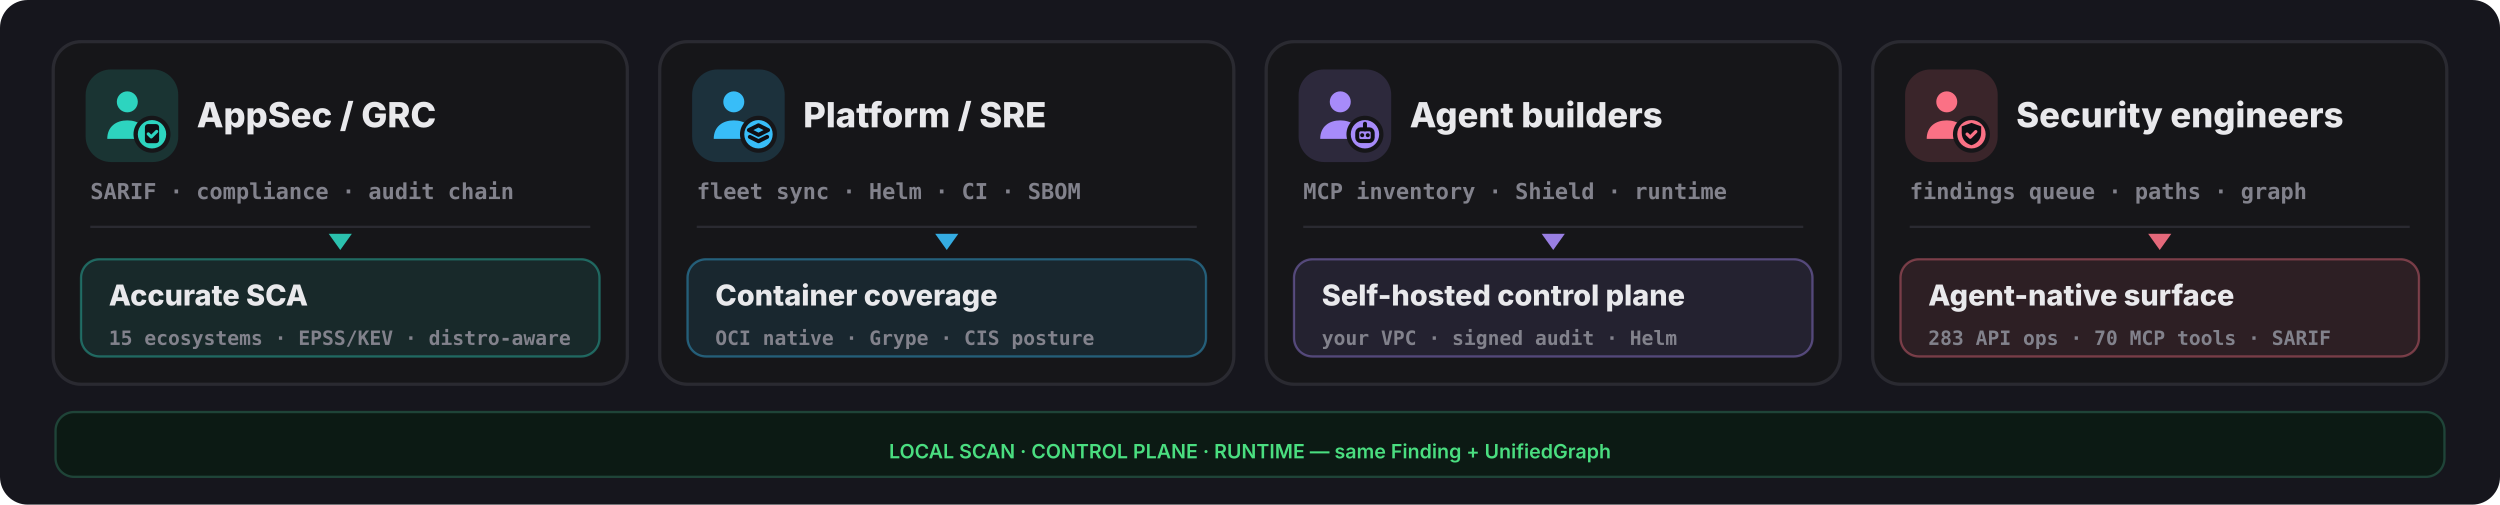
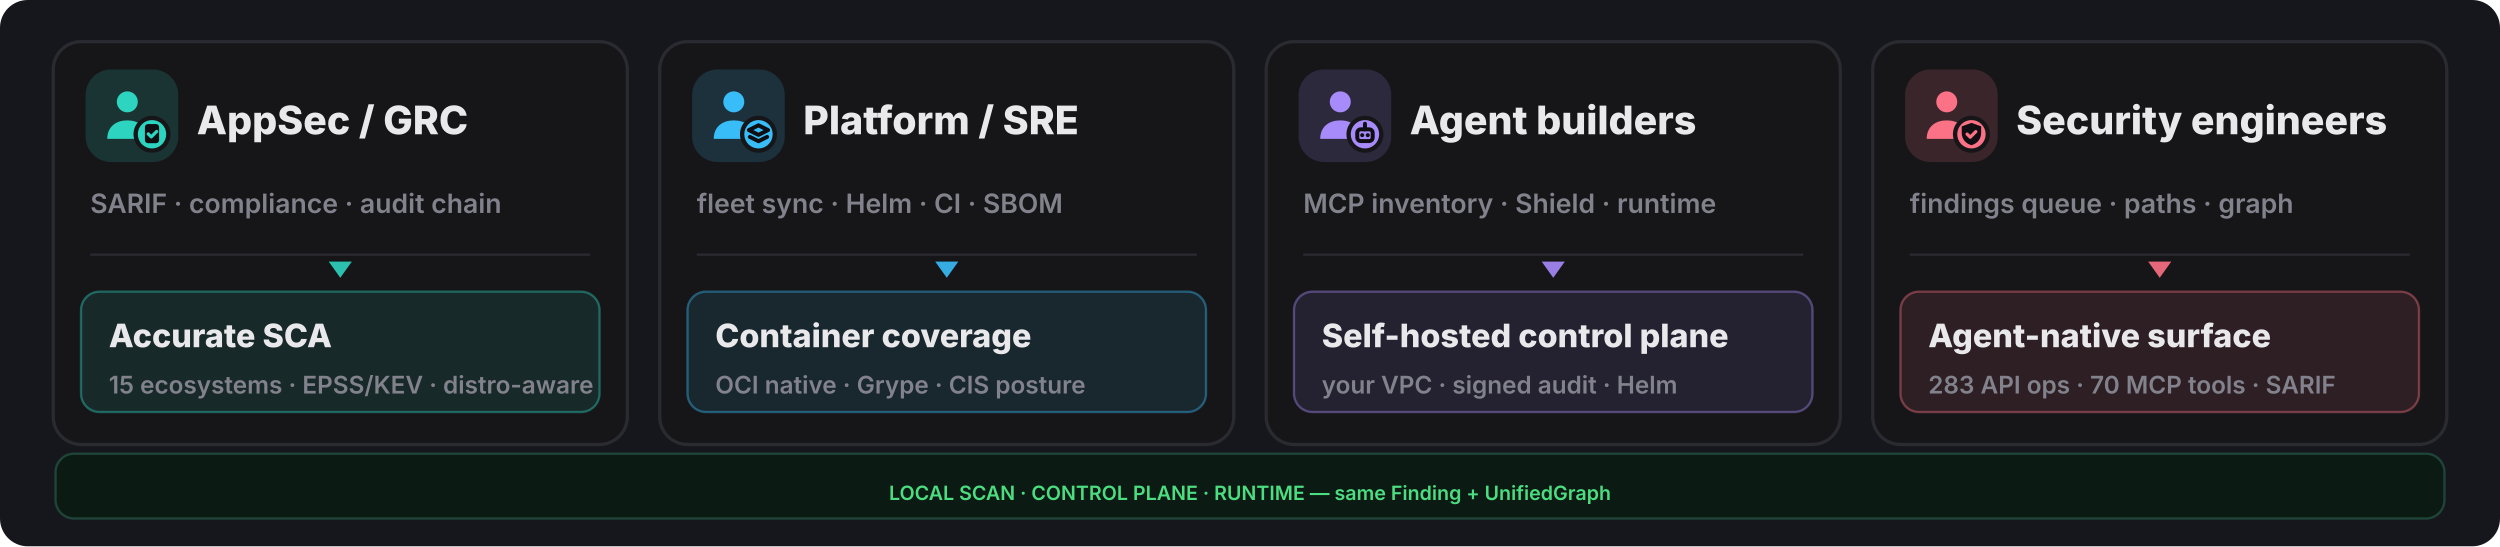
- <svg xmlns="http://www.w3.org/2000/svg" width="1080" height="218" viewBox="0 0 1080 218" fill="none">
-   <rect width="1080" height="218" rx="12" fill="#16161d" />
-   <rect x="23" y="18" width="248" height="148" rx="12" fill="#161619" stroke="#2a2a31" stroke-width="1.4" />
+ <svg xmlns="http://www.w3.org/2000/svg" width="1080" height="236" viewBox="0 0 1080 236" fill="none">
+   <rect width="1080" height="236" rx="12" fill="#16161d" />
+   <rect x="23" y="18" width="248" height="174" rx="12" fill="#161619" stroke="#2a2a31" stroke-width="1.4" />
  <rect x="37" y="30" width="40" height="40" rx="11" fill="#2dd4bf" opacity="0.16" />
  <g transform="translate(41,34) scale(1.333333)">
    <circle cx="10.5" cy="7.5" r="3.4" fill="#2dd4bf" />
    <path d="M4 19.5c0-4 2.9-6 6.5-6s6.5 2 6.5 6z" fill="#2dd4bf" />
    <circle cx="18.5" cy="18" r="6" fill="#161619" />
    <circle cx="18.5" cy="18" r="4.6" fill="#2dd4bf" />
    <g fill="none" stroke="#0f0f13" stroke-width="1.3" stroke-linecap="round" stroke-linejoin="round">
      <rect x="16.2" y="14.7" width="4.6" height="6.2" rx="1" fill="#0f0f13" stroke="none" />
      <path d="M17.3 17.9l.95.95 1.75-1.75" stroke="#2dd4bf" stroke-width="1.05" />
    </g>
  </g>
-   <text x="85" y="55" font-family="Inter,system-ui,sans-serif" font-size="15" font-weight="800" fill="#e9e9ec">AppSec / GRC</text>
-   <text x="39" y="86" font-family="ui-monospace,monospace" font-size="9.5" font-weight="600" fill="#82828c">SARIF · compliance · audit chain</text>
-   <line x1="39" y1="98" x2="255" y2="98" stroke="#2a2a31" stroke-width="1" />
-   <polygon points="147,108 142,101 152,101" fill="#2dd4bf" opacity="0.9" />
-   <rect x="35" y="112" width="224" height="42" rx="8" fill="#2dd4bf" opacity="0.10" />
-   <rect x="35" y="112" width="224" height="42" rx="8" fill="none" stroke="#2dd4bf" opacity="0.4" />
-   <text x="47" y="132" font-family="Inter,system-ui,sans-serif" font-size="12.5" font-weight="800" fill="#e9e9ec">Accurate SCA</text>
-   <text x="47" y="149" font-family="ui-monospace,monospace" font-size="8.5" font-weight="600" fill="#82828c">15 ecosystems · EPSS/KEV · distro-aware</text>
-   <rect x="285" y="18" width="248" height="148" rx="12" fill="#161619" stroke="#2a2a31" stroke-width="1.4" />
+   <text x="85" y="58" font-family="Inter,system-ui,sans-serif" font-size="17" font-weight="800" fill="#e9e9ec">AppSec / GRC</text>
+   <text x="39" y="92" font-family="Inter,system-ui,sans-serif" font-size="11.5" font-weight="600" fill="#82828c">SARIF · compliance · audit chain</text>
+   <line x1="39" y1="110" x2="255" y2="110" stroke="#2a2a31" stroke-width="1" />
+   <polygon points="147,120 142,113 152,113" fill="#2dd4bf" opacity="0.9" />
+   <rect x="35" y="126" width="224" height="52" rx="8" fill="#2dd4bf" opacity="0.10" />
+   <rect x="35" y="126" width="224" height="52" rx="8" fill="none" stroke="#2dd4bf" opacity="0.4" />
+   <text x="47" y="150" font-family="Inter,system-ui,sans-serif" font-size="14" font-weight="800" fill="#e9e9ec">Accurate SCA</text>
+   <text x="47" y="170" font-family="Inter,system-ui,sans-serif" font-size="10.5" font-weight="600" fill="#82828c">15 ecosystems · EPSS/KEV · distro-aware</text>
+   <rect x="285" y="18" width="248" height="174" rx="12" fill="#161619" stroke="#2a2a31" stroke-width="1.4" />
  <rect x="299" y="30" width="40" height="40" rx="11" fill="#38bdf8" opacity="0.16" />
  <g transform="translate(303,34) scale(1.333333)">
    <circle cx="10.5" cy="7.5" r="3.4" fill="#38bdf8" />
    <path d="M4 19.5c0-4 2.9-6 6.5-6s6.5 2 6.5 6z" fill="#38bdf8" />
    <circle cx="18.5" cy="18" r="6" fill="#161619" />
    <circle cx="18.5" cy="18" r="4.6" fill="#38bdf8" />
    <g fill="none" stroke="#0f0f13" stroke-width="1.3" stroke-linecap="round" stroke-linejoin="round">
      <path d="M18.5 15.1l3.1 1.55-3.1 1.55-3.1-1.55z" />
      <path d="M15.7 18.85l2.8 1.4 2.8-1.4" />
    </g>
  </g>
-   <text x="347" y="55" font-family="Inter,system-ui,sans-serif" font-size="15" font-weight="800" fill="#e9e9ec">Platform / SRE</text>
-   <text x="301" y="86" font-family="ui-monospace,monospace" font-size="9.5" font-weight="600" fill="#82828c">fleet sync · Helm · CI · SBOM</text>
-   <line x1="301" y1="98" x2="517" y2="98" stroke="#2a2a31" stroke-width="1" />
-   <polygon points="409,108 404,101 414,101" fill="#38bdf8" opacity="0.9" />
-   <rect x="297" y="112" width="224" height="42" rx="8" fill="#38bdf8" opacity="0.10" />
-   <rect x="297" y="112" width="224" height="42" rx="8" fill="none" stroke="#38bdf8" opacity="0.4" />
-   <text x="309" y="132" font-family="Inter,system-ui,sans-serif" font-size="12.5" font-weight="800" fill="#e9e9ec">Container coverage</text>
-   <text x="309" y="149" font-family="ui-monospace,monospace" font-size="8.5" font-weight="600" fill="#82828c">OCI native · Grype · CIS posture</text>
-   <rect x="547" y="18" width="248" height="148" rx="12" fill="#161619" stroke="#2a2a31" stroke-width="1.4" />
+   <text x="347" y="58" font-family="Inter,system-ui,sans-serif" font-size="17" font-weight="800" fill="#e9e9ec">Platform / SRE</text>
+   <text x="301" y="92" font-family="Inter,system-ui,sans-serif" font-size="11.5" font-weight="600" fill="#82828c">fleet sync · Helm · CI · SBOM</text>
+   <line x1="301" y1="110" x2="517" y2="110" stroke="#2a2a31" stroke-width="1" />
+   <polygon points="409,120 404,113 414,113" fill="#38bdf8" opacity="0.9" />
+   <rect x="297" y="126" width="224" height="52" rx="8" fill="#38bdf8" opacity="0.10" />
+   <rect x="297" y="126" width="224" height="52" rx="8" fill="none" stroke="#38bdf8" opacity="0.4" />
+   <text x="309" y="150" font-family="Inter,system-ui,sans-serif" font-size="14" font-weight="800" fill="#e9e9ec">Container coverage</text>
+   <text x="309" y="170" font-family="Inter,system-ui,sans-serif" font-size="10.5" font-weight="600" fill="#82828c">OCI native · Grype · CIS posture</text>
+   <rect x="547" y="18" width="248" height="174" rx="12" fill="#161619" stroke="#2a2a31" stroke-width="1.4" />
  <rect x="561" y="30" width="40" height="40" rx="11" fill="#a78bfa" opacity="0.16" />
  <g transform="translate(565,34) scale(1.333333)">
    <circle cx="10.5" cy="7.5" r="3.4" fill="#a78bfa" />
    <path d="M4 19.5c0-4 2.9-6 6.5-6s6.5 2 6.5 6z" fill="#a78bfa" />
    <circle cx="18.5" cy="18" r="6" fill="#161619" />
    <circle cx="18.5" cy="18" r="4.6" fill="#a78bfa" />
    <g fill="none" stroke="#0f0f13" stroke-width="1.3" stroke-linecap="round" stroke-linejoin="round">
      <rect x="16" y="16.4" width="5" height="3.8" rx="1.1" />
      <path d="M17.6 18.3h.01 M19.4 18.3h.01 M18.5 14.6v1.8" />
    </g>
  </g>
-   <text x="609" y="55" font-family="Inter,system-ui,sans-serif" font-size="15" font-weight="800" fill="#e9e9ec">Agent builders</text>
-   <text x="563" y="86" font-family="ui-monospace,monospace" font-size="9.5" font-weight="600" fill="#82828c">MCP inventory · Shield · runtime</text>
-   <line x1="563" y1="98" x2="779" y2="98" stroke="#2a2a31" stroke-width="1" />
-   <polygon points="671,108 666,101 676,101" fill="#a78bfa" opacity="0.9" />
-   <rect x="559" y="112" width="224" height="42" rx="8" fill="#a78bfa" opacity="0.10" />
-   <rect x="559" y="112" width="224" height="42" rx="8" fill="none" stroke="#a78bfa" opacity="0.4" />
-   <text x="571" y="132" font-family="Inter,system-ui,sans-serif" font-size="12.5" font-weight="800" fill="#e9e9ec">Self-hosted control plane</text>
-   <text x="571" y="149" font-family="ui-monospace,monospace" font-size="8.5" font-weight="600" fill="#82828c">your VPC · signed audit · Helm</text>
-   <rect x="809" y="18" width="248" height="148" rx="12" fill="#161619" stroke="#2a2a31" stroke-width="1.4" />
+   <text x="609" y="58" font-family="Inter,system-ui,sans-serif" font-size="17" font-weight="800" fill="#e9e9ec">Agent builders</text>
+   <text x="563" y="92" font-family="Inter,system-ui,sans-serif" font-size="11.5" font-weight="600" fill="#82828c">MCP inventory · Shield · runtime</text>
+   <line x1="563" y1="110" x2="779" y2="110" stroke="#2a2a31" stroke-width="1" />
+   <polygon points="671,120 666,113 676,113" fill="#a78bfa" opacity="0.9" />
+   <rect x="559" y="126" width="224" height="52" rx="8" fill="#a78bfa" opacity="0.10" />
+   <rect x="559" y="126" width="224" height="52" rx="8" fill="none" stroke="#a78bfa" opacity="0.4" />
+   <text x="571" y="150" font-family="Inter,system-ui,sans-serif" font-size="14" font-weight="800" fill="#e9e9ec">Self-hosted control plane</text>
+   <text x="571" y="170" font-family="Inter,system-ui,sans-serif" font-size="10.5" font-weight="600" fill="#82828c">your VPC · signed audit · Helm</text>
+   <rect x="809" y="18" width="248" height="174" rx="12" fill="#161619" stroke="#2a2a31" stroke-width="1.4" />
  <rect x="823" y="30" width="40" height="40" rx="11" fill="#fb7185" opacity="0.16" />
  <g transform="translate(827,34) scale(1.333333)">
    <circle cx="10.5" cy="7.5" r="3.4" fill="#fb7185" />
    <path d="M4 19.5c0-4 2.9-6 6.5-6s6.5 2 6.5 6z" fill="#fb7185" />
    <circle cx="18.5" cy="18" r="6" fill="#161619" />
    <circle cx="18.5" cy="18" r="4.6" fill="#fb7185" />
    <g fill="none" stroke="#0f0f13" stroke-width="1.3" stroke-linecap="round" stroke-linejoin="round">
      <path d="M18.5 14.3l3.15 1.15v2.1c0 2.1-1.4 3.5-3.15 4-1.75-.5-3.15-1.9-3.15-4v-2.1z" fill="#0f0f13" stroke="none" />
      <path d="M17.1 17.95l1 1 1.8-1.8" stroke="#fb7185" stroke-width="1.05" />
    </g>
  </g>
-   <text x="871" y="55" font-family="Inter,system-ui,sans-serif" font-size="15" font-weight="800" fill="#e9e9ec">Security engineers</text>
-   <text x="825" y="86" font-family="ui-monospace,monospace" font-size="9.5" font-weight="600" fill="#82828c">findings queue · paths · graph</text>
-   <line x1="825" y1="98" x2="1041" y2="98" stroke="#2a2a31" stroke-width="1" />
-   <polygon points="933,108 928,101 938,101" fill="#fb7185" opacity="0.9" />
-   <rect x="821" y="112" width="224" height="42" rx="8" fill="#fb7185" opacity="0.10" />
-   <rect x="821" y="112" width="224" height="42" rx="8" fill="none" stroke="#fb7185" opacity="0.4" />
-   <text x="833" y="132" font-family="Inter,system-ui,sans-serif" font-size="12.5" font-weight="800" fill="#e9e9ec">Agent-native surface</text>
-   <text x="833" y="149" font-family="ui-monospace,monospace" font-size="8.5" font-weight="600" fill="#82828c">283 API ops · 70 MCP tools · SARIF</text>
-   <rect x="24" y="178" width="1032" height="28" rx="8" fill="#0c1a14" stroke="#1f4438" />
-   <text x="540" y="198" text-anchor="middle" font-family="Inter,system-ui,sans-serif" font-size="8.5" font-weight="600" fill="#4ade80">LOCAL SCAN · CONTROL PLANE · RUNTIME — same Finding + UnifiedGraph</text>
+   <text x="871" y="58" font-family="Inter,system-ui,sans-serif" font-size="17" font-weight="800" fill="#e9e9ec">Security engineers</text>
+   <text x="825" y="92" font-family="Inter,system-ui,sans-serif" font-size="11.5" font-weight="600" fill="#82828c">findings queue · paths · graph</text>
+   <line x1="825" y1="110" x2="1041" y2="110" stroke="#2a2a31" stroke-width="1" />
+   <polygon points="933,120 928,113 938,113" fill="#fb7185" opacity="0.9" />
+   <rect x="821" y="126" width="224" height="52" rx="8" fill="#fb7185" opacity="0.10" />
+   <rect x="821" y="126" width="224" height="52" rx="8" fill="none" stroke="#fb7185" opacity="0.4" />
+   <text x="833" y="150" font-family="Inter,system-ui,sans-serif" font-size="14" font-weight="800" fill="#e9e9ec">Agent-native surface</text>
+   <text x="833" y="170" font-family="Inter,system-ui,sans-serif" font-size="10.5" font-weight="600" fill="#82828c">283 API ops · 70 MCP tools · SARIF</text>
+   <rect x="24" y="196" width="1032" height="28" rx="8" fill="#0c1a14" stroke="#1f4438" />
+   <text x="540" y="216" text-anchor="middle" font-family="Inter,system-ui,sans-serif" font-size="8.5" font-weight="600" fill="#4ade80">LOCAL SCAN · CONTROL PLANE · RUNTIME — same Finding + UnifiedGraph</text>
</svg>
